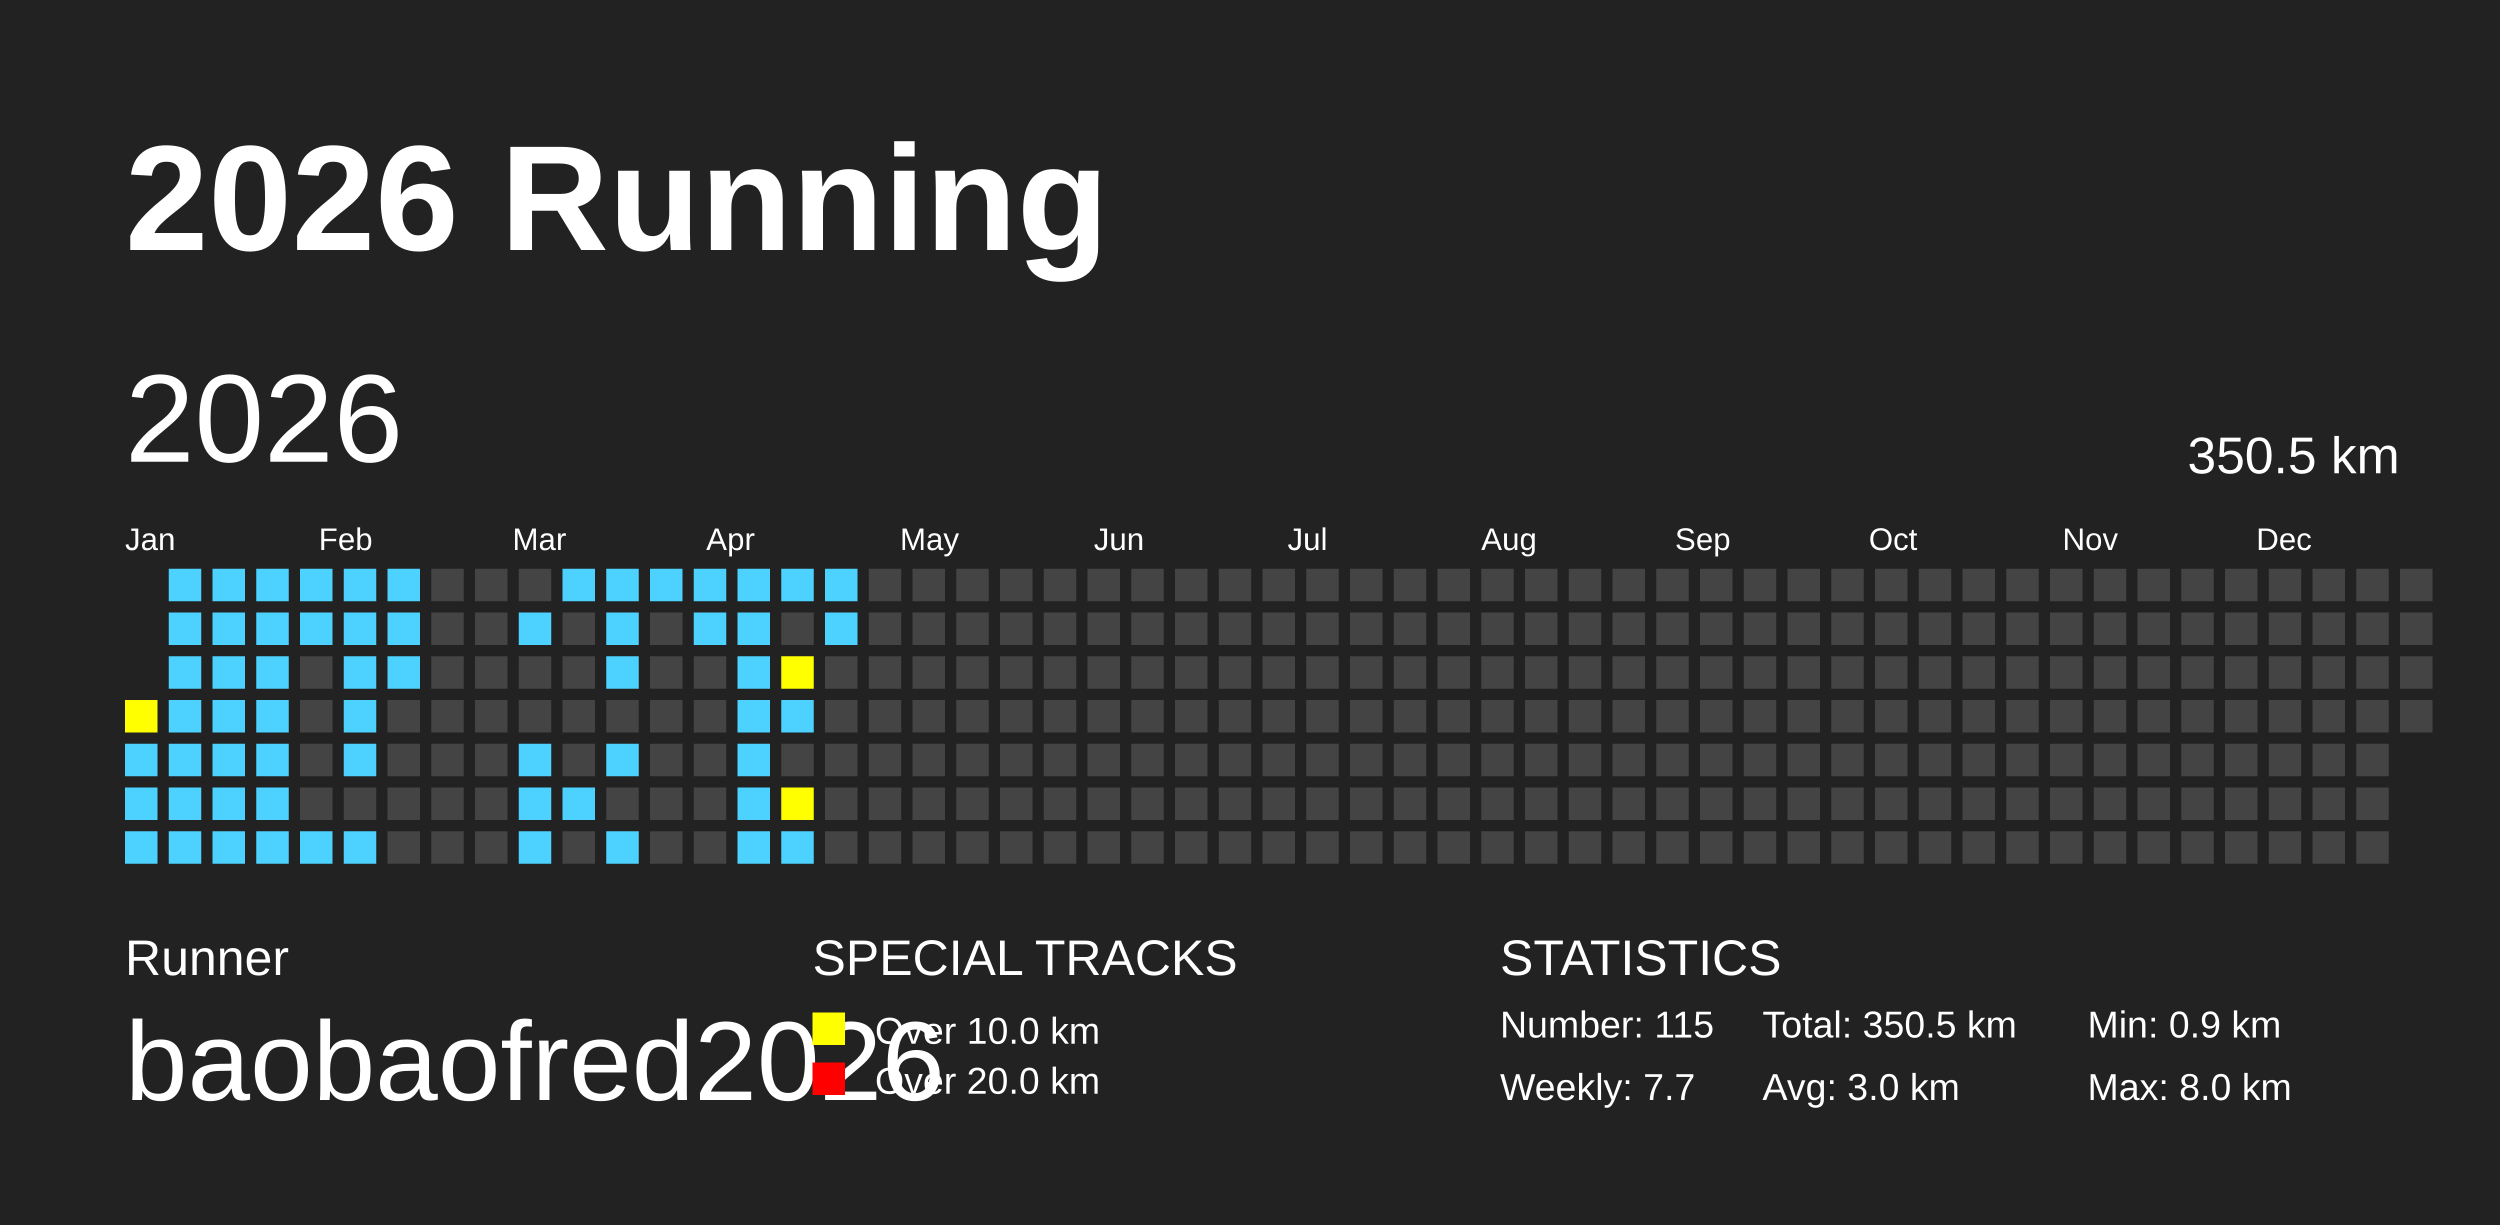
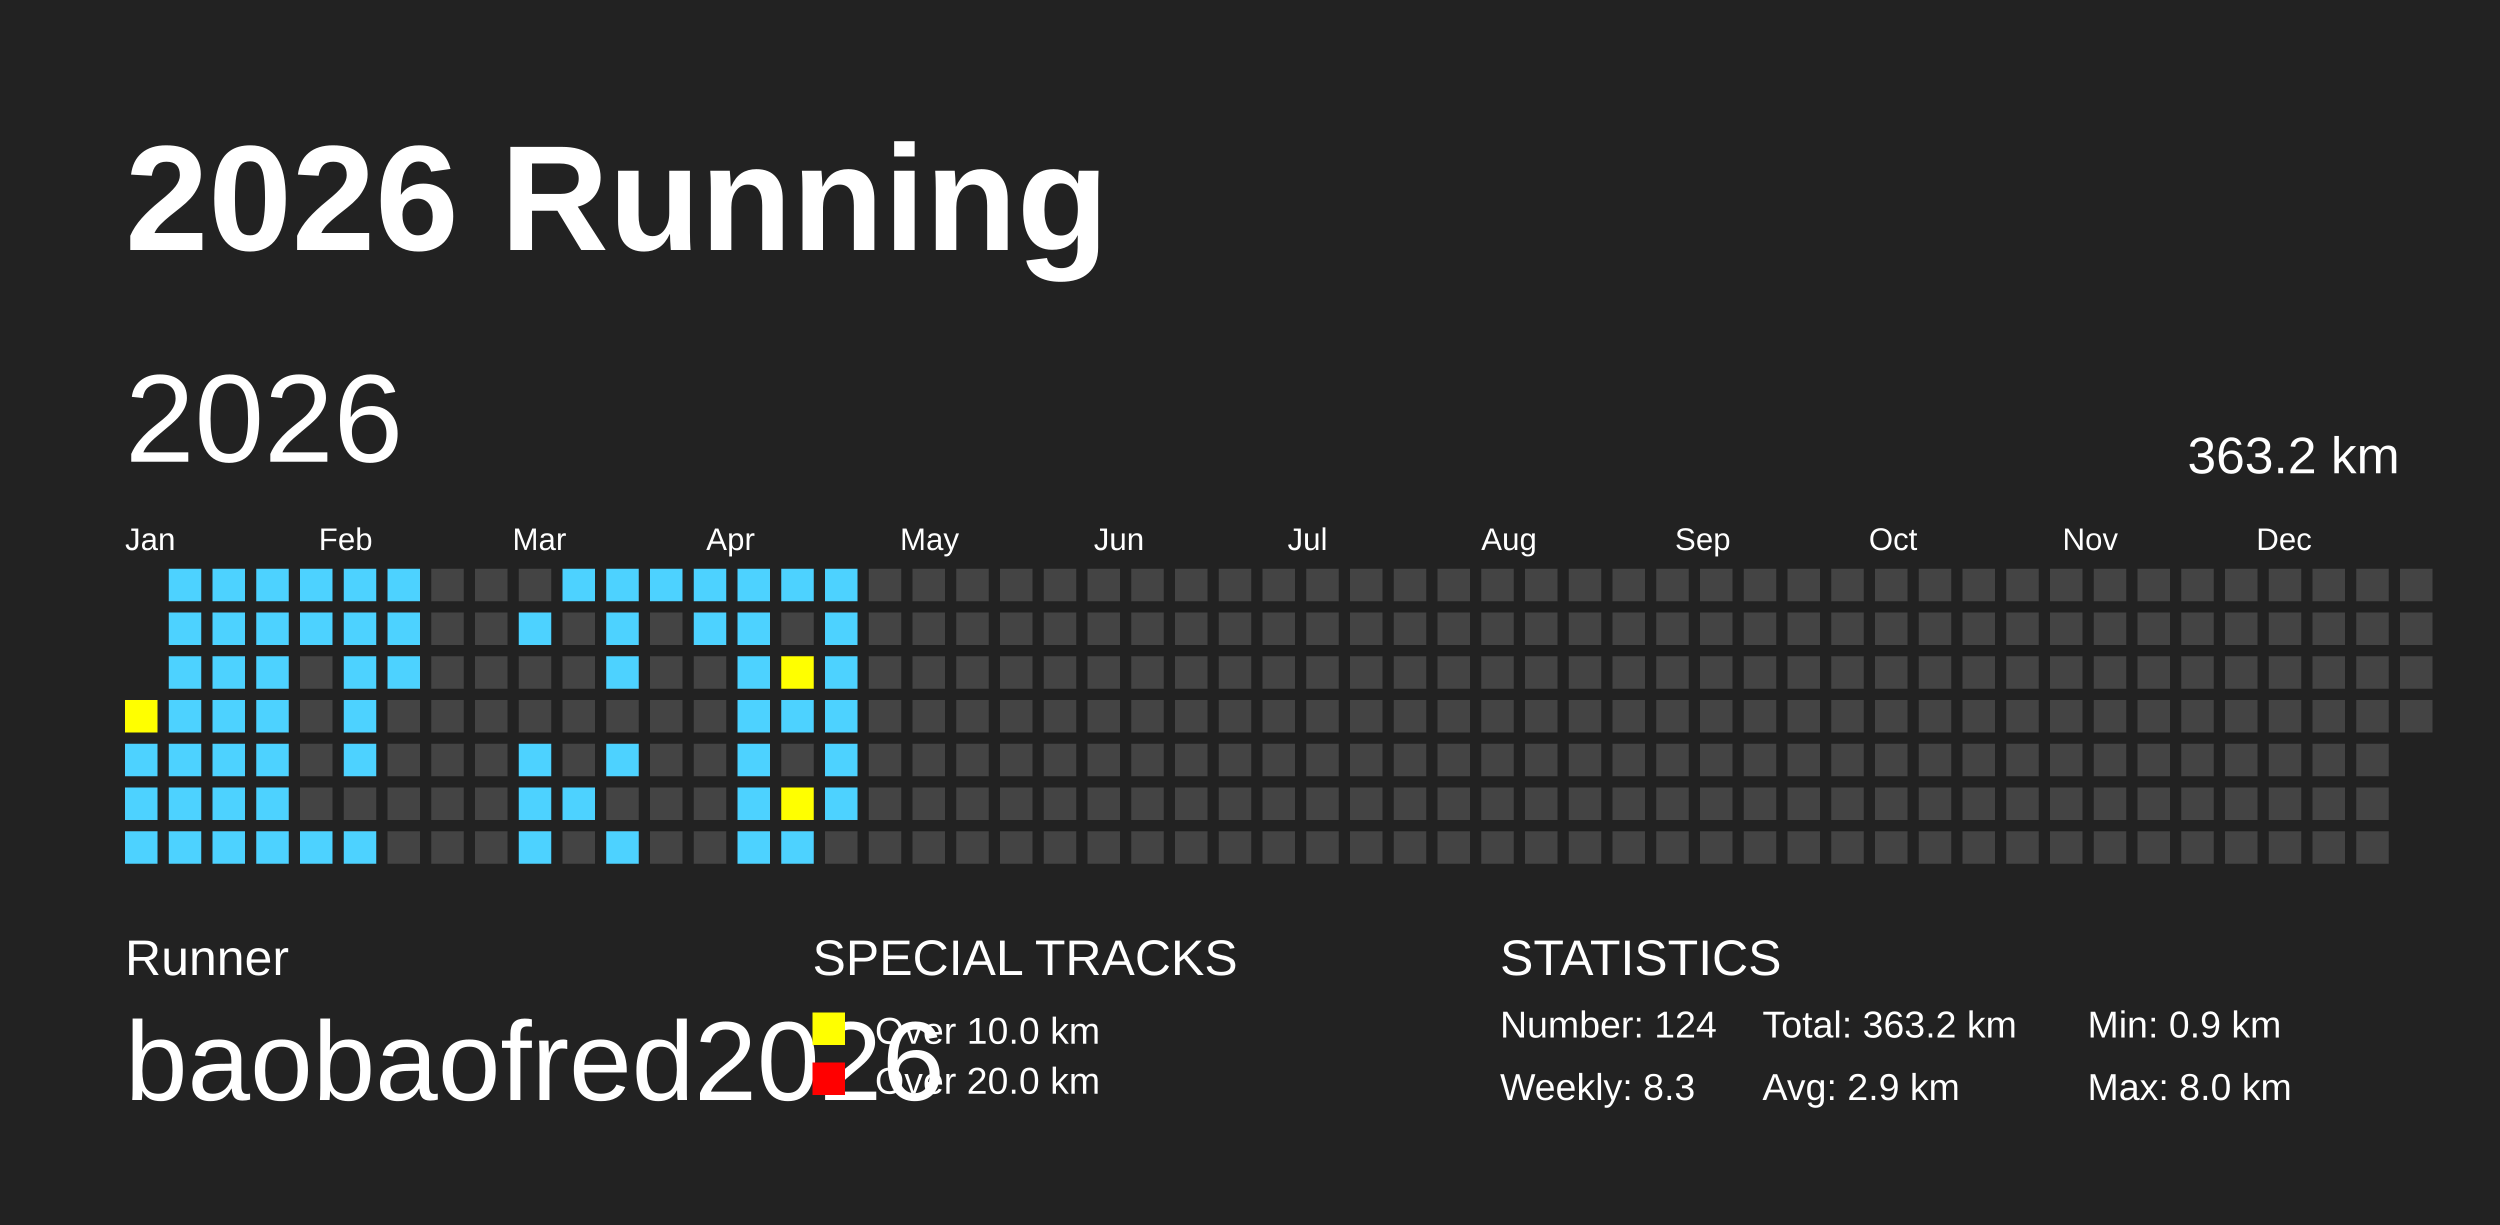
<svg xmlns="http://www.w3.org/2000/svg" baseProfile="full" height="98mm" version="1.1" viewBox="0,0,200,98" width="200mm">
  <defs />
  <rect fill="#222222" height="98" width="200" x="0" y="0" />
  <text fill="#FFFFFF" style="font-size:12px; font-family:Arial; font-weight:bold;" x="10" y="20">2026 Running</text>
  <text fill="#FFFFFF" style="font-size:4px; font-family:Arial" x="10" y="78">Runner</text>
  <text fill="#FFFFFF" style="font-size:9px; font-family:Arial" x="10" y="88">baobaofred2026</text>
  <text fill="#FFFFFF" style="font-size:4px; font-family:Arial" x="65" y="78">SPECIAL TRACKS</text>
  <rect fill="yellow" height="2.6" width="2.6" x="65" y="81" />
  <text fill="#FFFFFF" style="font-size:3px; font-family:Arial" x="70" y="83.5">Over 10.0 km</text>
  <rect fill="red" height="2.6" width="2.6" x="65" y="85" />
  <text fill="#FFFFFF" style="font-size:3px; font-family:Arial" x="70" y="87.5">Over 20.0 km</text>
  <text fill="#FFFFFF" style="font-size:4px; font-family:Arial" x="120" y="78">STATISTICS</text>
-   <text fill="#FFFFFF" style="font-size:3px; font-family:Arial" x="120" y="83">Number: 115</text>
-   <text fill="#FFFFFF" style="font-size:3px; font-family:Arial" x="120" y="88">Weekly: 7.7</text>
-   <text fill="#FFFFFF" style="font-size:3px; font-family:Arial" x="141" y="83">Total: 350.5 km</text>
-   <text fill="#FFFFFF" style="font-size:3px; font-family:Arial" x="141" y="88">Avg: 3.0 km</text>
+   <text fill="#FFFFFF" style="font-size:3px; font-family:Arial" x="120" y="83">Number: 124</text>
+   <text fill="#FFFFFF" style="font-size:3px; font-family:Arial" x="120" y="88">Weekly: 8.3</text>
+   <text fill="#FFFFFF" style="font-size:3px; font-family:Arial" x="141" y="83">Total: 363.2 km</text>
+   <text fill="#FFFFFF" style="font-size:3px; font-family:Arial" x="141" y="88">Avg: 2.9 km</text>
  <text fill="#FFFFFF" style="font-size:3px; font-family:Arial" x="167" y="83">Min: 0.9 km</text>
  <text fill="#FFFFFF" style="font-size:3px; font-family:Arial" x="167" y="88">Max: 8.0 km</text>
  <text dominant-baseline="hanging" fill="#FFFFFF" style="font-size:10.0px; font-family:Arial;" x="10" y="30">2026</text>
-   <text dominant-baseline="hanging" fill="#FFFFFF" style="font-size:4.125px; font-family:Arial;" x="175" y="35">350.5 km</text>
+   <text dominant-baseline="hanging" fill="#FFFFFF" style="font-size:4.125px; font-family:Arial;" x="175" y="35">363.2 km</text>
  <text fill="#FFFFFF" style="font-size:2.5px; font-family:Arial" x="10.0" y="44">Jan</text>
  <text fill="#FFFFFF" style="font-size:2.5px; font-family:Arial" x="25.5" y="44">Feb</text>
  <text fill="#FFFFFF" style="font-size:2.5px; font-family:Arial" x="41.0" y="44">Mar</text>
  <text fill="#FFFFFF" style="font-size:2.5px; font-family:Arial" x="56.5" y="44">Apr</text>
  <text fill="#FFFFFF" style="font-size:2.5px; font-family:Arial" x="72.0" y="44">May</text>
  <text fill="#FFFFFF" style="font-size:2.5px; font-family:Arial" x="87.5" y="44">Jun</text>
  <text fill="#FFFFFF" style="font-size:2.5px; font-family:Arial" x="103.0" y="44">Jul</text>
  <text fill="#FFFFFF" style="font-size:2.5px; font-family:Arial" x="118.5" y="44">Aug</text>
  <text fill="#FFFFFF" style="font-size:2.5px; font-family:Arial" x="134.0" y="44">Sep</text>
  <text fill="#FFFFFF" style="font-size:2.5px; font-family:Arial" x="149.5" y="44">Oct</text>
  <text fill="#FFFFFF" style="font-size:2.5px; font-family:Arial" x="165.0" y="44">Nov</text>
  <text fill="#FFFFFF" style="font-size:2.5px; font-family:Arial" x="180.5" y="44">Dec</text>
  <rect fill="yellow" height="2.6" width="2.6" x="10.0" y="56.0" />
  <rect fill="#4DD2FF" height="2.6" width="2.6" x="10.0" y="59.5" />
  <rect fill="#4DD2FF" height="2.6" width="2.6" x="10.0" y="63.0" />
  <rect fill="#4DD2FF" height="2.6" width="2.6" x="10.0" y="66.5" />
  <rect fill="#4DD2FF" height="2.6" width="2.6" x="13.5" y="45.5" />
  <rect fill="#4DD2FF" height="2.6" width="2.6" x="13.5" y="49.0" />
  <rect fill="#4DD2FF" height="2.6" width="2.6" x="13.5" y="52.5" />
  <rect fill="#4DD2FF" height="2.6" width="2.6" x="13.5" y="56.0" />
  <rect fill="#4DD2FF" height="2.6" width="2.6" x="13.5" y="59.5" />
  <rect fill="#4DD2FF" height="2.6" width="2.6" x="13.5" y="63.0" />
  <rect fill="#4DD2FF" height="2.6" width="2.6" x="13.5" y="66.5" />
  <rect fill="#4DD2FF" height="2.6" width="2.6" x="17.0" y="45.5" />
  <rect fill="#4DD2FF" height="2.6" width="2.6" x="17.0" y="49.0" />
  <rect fill="#4DD2FF" height="2.6" width="2.6" x="17.0" y="52.5" />
  <rect fill="#4DD2FF" height="2.6" width="2.6" x="17.0" y="56.0" />
  <rect fill="#4DD2FF" height="2.6" width="2.6" x="17.0" y="59.5" />
  <rect fill="#4DD2FF" height="2.6" width="2.6" x="17.0" y="63.0" />
  <rect fill="#4DD2FF" height="2.6" width="2.6" x="17.0" y="66.5" />
  <rect fill="#4DD2FF" height="2.6" width="2.6" x="20.5" y="45.5" />
  <rect fill="#4DD2FF" height="2.6" width="2.6" x="20.5" y="49.0" />
  <rect fill="#4DD2FF" height="2.6" width="2.6" x="20.5" y="52.5" />
  <rect fill="#4DD2FF" height="2.6" width="2.6" x="20.5" y="56.0" />
  <rect fill="#4DD2FF" height="2.6" width="2.6" x="20.5" y="59.5" />
  <rect fill="#4DD2FF" height="2.6" width="2.6" x="20.5" y="63.0" />
  <rect fill="#4DD2FF" height="2.6" width="2.6" x="20.5" y="66.5" />
  <rect fill="#4DD2FF" height="2.6" width="2.6" x="24.0" y="45.5" />
  <rect fill="#4DD2FF" height="2.6" width="2.6" x="24.0" y="49.0" />
  <rect fill="#444444" height="2.6" width="2.6" x="24.0" y="52.5" />
  <rect fill="#444444" height="2.6" width="2.6" x="24.0" y="56.0" />
  <rect fill="#444444" height="2.6" width="2.6" x="24.0" y="59.5" />
  <rect fill="#444444" height="2.6" width="2.6" x="24.0" y="63.0" />
  <rect fill="#4DD2FF" height="2.6" width="2.6" x="24.0" y="66.5" />
  <rect fill="#4DD2FF" height="2.6" width="2.6" x="27.5" y="45.5" />
  <rect fill="#4DD2FF" height="2.6" width="2.6" x="27.5" y="49.0" />
  <rect fill="#4DD2FF" height="2.6" width="2.6" x="27.5" y="52.5" />
  <rect fill="#4DD2FF" height="2.6" width="2.6" x="27.5" y="56.0" />
  <rect fill="#4DD2FF" height="2.6" width="2.6" x="27.5" y="59.5" />
  <rect fill="#444444" height="2.6" width="2.6" x="27.5" y="63.0" />
  <rect fill="#4DD2FF" height="2.6" width="2.6" x="27.5" y="66.5" />
  <rect fill="#4DD2FF" height="2.6" width="2.6" x="31.0" y="45.5" />
  <rect fill="#4DD2FF" height="2.6" width="2.6" x="31.0" y="49.0" />
  <rect fill="#4DD2FF" height="2.6" width="2.6" x="31.0" y="52.5" />
  <rect fill="#444444" height="2.6" width="2.6" x="31.0" y="56.0" />
  <rect fill="#444444" height="2.6" width="2.6" x="31.0" y="59.5" />
  <rect fill="#444444" height="2.6" width="2.6" x="31.0" y="63.0" />
  <rect fill="#444444" height="2.6" width="2.6" x="31.0" y="66.5" />
  <rect fill="#444444" height="2.6" width="2.6" x="34.5" y="45.5" />
  <rect fill="#444444" height="2.6" width="2.6" x="34.5" y="49.0" />
  <rect fill="#444444" height="2.6" width="2.6" x="34.5" y="52.5" />
  <rect fill="#444444" height="2.6" width="2.6" x="34.5" y="56.0" />
  <rect fill="#444444" height="2.6" width="2.6" x="34.5" y="59.5" />
  <rect fill="#444444" height="2.6" width="2.6" x="34.5" y="63.0" />
  <rect fill="#444444" height="2.6" width="2.6" x="34.5" y="66.5" />
  <rect fill="#444444" height="2.6" width="2.6" x="38.0" y="45.5" />
  <rect fill="#444444" height="2.6" width="2.6" x="38.0" y="49.0" />
  <rect fill="#444444" height="2.6" width="2.6" x="38.0" y="52.5" />
  <rect fill="#444444" height="2.6" width="2.6" x="38.0" y="56.0" />
  <rect fill="#444444" height="2.6" width="2.6" x="38.0" y="59.5" />
  <rect fill="#444444" height="2.6" width="2.6" x="38.0" y="63.0" />
  <rect fill="#444444" height="2.6" width="2.6" x="38.0" y="66.5" />
  <rect fill="#444444" height="2.6" width="2.6" x="41.5" y="45.5" />
  <rect fill="#4DD2FF" height="2.6" width="2.6" x="41.5" y="49.0" />
  <rect fill="#444444" height="2.6" width="2.6" x="41.5" y="52.5" />
  <rect fill="#444444" height="2.6" width="2.6" x="41.5" y="56.0" />
  <rect fill="#4DD2FF" height="2.6" width="2.6" x="41.5" y="59.5" />
  <rect fill="#4DD2FF" height="2.6" width="2.6" x="41.5" y="63.0" />
  <rect fill="#4DD2FF" height="2.6" width="2.6" x="41.5" y="66.5" />
  <rect fill="#4DD2FF" height="2.6" width="2.6" x="45.0" y="45.5" />
  <rect fill="#444444" height="2.6" width="2.6" x="45.0" y="49.0" />
  <rect fill="#444444" height="2.6" width="2.6" x="45.0" y="52.5" />
  <rect fill="#444444" height="2.6" width="2.6" x="45.0" y="56.0" />
  <rect fill="#444444" height="2.6" width="2.6" x="45.0" y="59.5" />
  <rect fill="#4DD2FF" height="2.6" width="2.6" x="45.0" y="63.0" />
  <rect fill="#444444" height="2.6" width="2.6" x="45.0" y="66.5" />
  <rect fill="#4DD2FF" height="2.6" width="2.6" x="48.5" y="45.5" />
  <rect fill="#4DD2FF" height="2.6" width="2.6" x="48.5" y="49.0" />
  <rect fill="#4DD2FF" height="2.6" width="2.6" x="48.5" y="52.5" />
  <rect fill="#444444" height="2.6" width="2.6" x="48.5" y="56.0" />
  <rect fill="#4DD2FF" height="2.6" width="2.6" x="48.5" y="59.5" />
  <rect fill="#444444" height="2.6" width="2.6" x="48.5" y="63.0" />
  <rect fill="#4DD2FF" height="2.6" width="2.6" x="48.5" y="66.5" />
  <rect fill="#4DD2FF" height="2.6" width="2.6" x="52.0" y="45.5" />
  <rect fill="#444444" height="2.6" width="2.6" x="52.0" y="49.0" />
  <rect fill="#444444" height="2.6" width="2.6" x="52.0" y="52.5" />
  <rect fill="#444444" height="2.6" width="2.6" x="52.0" y="56.0" />
  <rect fill="#444444" height="2.6" width="2.6" x="52.0" y="59.5" />
  <rect fill="#444444" height="2.6" width="2.6" x="52.0" y="63.0" />
  <rect fill="#444444" height="2.6" width="2.6" x="52.0" y="66.5" />
  <rect fill="#4DD2FF" height="2.6" width="2.6" x="55.5" y="45.5" />
  <rect fill="#4DD2FF" height="2.6" width="2.6" x="55.5" y="49.0" />
  <rect fill="#444444" height="2.6" width="2.6" x="55.5" y="52.5" />
  <rect fill="#444444" height="2.6" width="2.6" x="55.5" y="56.0" />
  <rect fill="#444444" height="2.6" width="2.6" x="55.5" y="59.5" />
  <rect fill="#444444" height="2.6" width="2.6" x="55.5" y="63.0" />
  <rect fill="#444444" height="2.6" width="2.6" x="55.5" y="66.5" />
  <rect fill="#4DD2FF" height="2.6" width="2.6" x="59.0" y="45.5" />
  <rect fill="#4DD2FF" height="2.6" width="2.6" x="59.0" y="49.0" />
  <rect fill="#4DD2FF" height="2.6" width="2.6" x="59.0" y="52.5" />
  <rect fill="#4DD2FF" height="2.6" width="2.6" x="59.0" y="56.0" />
  <rect fill="#4DD2FF" height="2.6" width="2.6" x="59.0" y="59.5" />
  <rect fill="#4DD2FF" height="2.6" width="2.6" x="59.0" y="63.0" />
  <rect fill="#4DD2FF" height="2.6" width="2.6" x="59.0" y="66.5" />
  <rect fill="#4DD2FF" height="2.6" width="2.6" x="62.5" y="45.5" />
  <rect fill="#444444" height="2.6" width="2.6" x="62.5" y="49.0" />
  <rect fill="yellow" height="2.6" width="2.6" x="62.5" y="52.5" />
  <rect fill="#4DD2FF" height="2.6" width="2.6" x="62.5" y="56.0" />
  <rect fill="#444444" height="2.6" width="2.6" x="62.5" y="59.5" />
  <rect fill="yellow" height="2.6" width="2.6" x="62.5" y="63.0" />
  <rect fill="#4DD2FF" height="2.6" width="2.6" x="62.5" y="66.5" />
  <rect fill="#4DD2FF" height="2.6" width="2.6" x="66.0" y="45.5" />
  <rect fill="#4DD2FF" height="2.6" width="2.6" x="66.0" y="49.0" />
-   <rect fill="#444444" height="2.6" width="2.6" x="66.0" y="52.5" />
-   <rect fill="#444444" height="2.6" width="2.6" x="66.0" y="56.0" />
-   <rect fill="#444444" height="2.6" width="2.6" x="66.0" y="59.5" />
-   <rect fill="#444444" height="2.6" width="2.6" x="66.0" y="63.0" />
+   <rect fill="#4DD2FF" height="2.6" width="2.6" x="66.0" y="52.5" />
+   <rect fill="#4DD2FF" height="2.6" width="2.6" x="66.0" y="56.0" />
+   <rect fill="#4DD2FF" height="2.6" width="2.6" x="66.0" y="59.5" />
+   <rect fill="#4DD2FF" height="2.6" width="2.6" x="66.0" y="63.0" />
  <rect fill="#444444" height="2.6" width="2.6" x="66.0" y="66.5" />
  <rect fill="#444444" height="2.6" width="2.6" x="69.5" y="45.5" />
  <rect fill="#444444" height="2.6" width="2.6" x="69.5" y="49.0" />
  <rect fill="#444444" height="2.6" width="2.6" x="69.5" y="52.5" />
  <rect fill="#444444" height="2.6" width="2.6" x="69.5" y="56.0" />
  <rect fill="#444444" height="2.6" width="2.6" x="69.5" y="59.5" />
  <rect fill="#444444" height="2.6" width="2.6" x="69.5" y="63.0" />
  <rect fill="#444444" height="2.6" width="2.6" x="69.5" y="66.5" />
  <rect fill="#444444" height="2.6" width="2.6" x="73.0" y="45.5" />
  <rect fill="#444444" height="2.6" width="2.6" x="73.0" y="49.0" />
  <rect fill="#444444" height="2.6" width="2.6" x="73.0" y="52.5" />
  <rect fill="#444444" height="2.6" width="2.6" x="73.0" y="56.0" />
  <rect fill="#444444" height="2.6" width="2.6" x="73.0" y="59.5" />
  <rect fill="#444444" height="2.6" width="2.6" x="73.0" y="63.0" />
  <rect fill="#444444" height="2.6" width="2.6" x="73.0" y="66.5" />
  <rect fill="#444444" height="2.6" width="2.6" x="76.5" y="45.5" />
  <rect fill="#444444" height="2.6" width="2.6" x="76.5" y="49.0" />
  <rect fill="#444444" height="2.6" width="2.6" x="76.5" y="52.5" />
  <rect fill="#444444" height="2.6" width="2.6" x="76.5" y="56.0" />
  <rect fill="#444444" height="2.6" width="2.6" x="76.5" y="59.5" />
  <rect fill="#444444" height="2.6" width="2.6" x="76.5" y="63.0" />
  <rect fill="#444444" height="2.6" width="2.6" x="76.5" y="66.5" />
  <rect fill="#444444" height="2.6" width="2.6" x="80.0" y="45.5" />
  <rect fill="#444444" height="2.6" width="2.6" x="80.0" y="49.0" />
  <rect fill="#444444" height="2.6" width="2.6" x="80.0" y="52.5" />
  <rect fill="#444444" height="2.6" width="2.6" x="80.0" y="56.0" />
  <rect fill="#444444" height="2.6" width="2.6" x="80.0" y="59.5" />
  <rect fill="#444444" height="2.6" width="2.6" x="80.0" y="63.0" />
  <rect fill="#444444" height="2.6" width="2.6" x="80.0" y="66.5" />
  <rect fill="#444444" height="2.6" width="2.6" x="83.5" y="45.5" />
  <rect fill="#444444" height="2.6" width="2.6" x="83.5" y="49.0" />
  <rect fill="#444444" height="2.6" width="2.6" x="83.5" y="52.5" />
  <rect fill="#444444" height="2.6" width="2.6" x="83.5" y="56.0" />
  <rect fill="#444444" height="2.6" width="2.6" x="83.5" y="59.5" />
  <rect fill="#444444" height="2.6" width="2.6" x="83.5" y="63.0" />
  <rect fill="#444444" height="2.6" width="2.6" x="83.5" y="66.5" />
  <rect fill="#444444" height="2.6" width="2.6" x="87.0" y="45.5" />
  <rect fill="#444444" height="2.6" width="2.6" x="87.0" y="49.0" />
  <rect fill="#444444" height="2.6" width="2.6" x="87.0" y="52.5" />
  <rect fill="#444444" height="2.6" width="2.6" x="87.0" y="56.0" />
  <rect fill="#444444" height="2.6" width="2.6" x="87.0" y="59.5" />
  <rect fill="#444444" height="2.6" width="2.6" x="87.0" y="63.0" />
  <rect fill="#444444" height="2.6" width="2.6" x="87.0" y="66.5" />
  <rect fill="#444444" height="2.6" width="2.6" x="90.5" y="45.5" />
  <rect fill="#444444" height="2.6" width="2.6" x="90.5" y="49.0" />
  <rect fill="#444444" height="2.6" width="2.6" x="90.5" y="52.5" />
  <rect fill="#444444" height="2.6" width="2.6" x="90.5" y="56.0" />
  <rect fill="#444444" height="2.6" width="2.6" x="90.5" y="59.5" />
  <rect fill="#444444" height="2.6" width="2.6" x="90.5" y="63.0" />
  <rect fill="#444444" height="2.6" width="2.6" x="90.5" y="66.5" />
  <rect fill="#444444" height="2.6" width="2.6" x="94.0" y="45.5" />
  <rect fill="#444444" height="2.6" width="2.6" x="94.0" y="49.0" />
  <rect fill="#444444" height="2.6" width="2.6" x="94.0" y="52.5" />
  <rect fill="#444444" height="2.6" width="2.6" x="94.0" y="56.0" />
  <rect fill="#444444" height="2.6" width="2.6" x="94.0" y="59.5" />
  <rect fill="#444444" height="2.6" width="2.6" x="94.0" y="63.0" />
  <rect fill="#444444" height="2.6" width="2.6" x="94.0" y="66.5" />
  <rect fill="#444444" height="2.6" width="2.6" x="97.5" y="45.5" />
  <rect fill="#444444" height="2.6" width="2.6" x="97.5" y="49.0" />
  <rect fill="#444444" height="2.6" width="2.6" x="97.5" y="52.5" />
  <rect fill="#444444" height="2.6" width="2.6" x="97.5" y="56.0" />
  <rect fill="#444444" height="2.6" width="2.6" x="97.5" y="59.5" />
  <rect fill="#444444" height="2.6" width="2.6" x="97.5" y="63.0" />
  <rect fill="#444444" height="2.6" width="2.6" x="97.5" y="66.5" />
  <rect fill="#444444" height="2.6" width="2.6" x="101.0" y="45.5" />
  <rect fill="#444444" height="2.6" width="2.6" x="101.0" y="49.0" />
  <rect fill="#444444" height="2.6" width="2.6" x="101.0" y="52.5" />
  <rect fill="#444444" height="2.6" width="2.6" x="101.0" y="56.0" />
  <rect fill="#444444" height="2.6" width="2.6" x="101.0" y="59.5" />
  <rect fill="#444444" height="2.6" width="2.6" x="101.0" y="63.0" />
  <rect fill="#444444" height="2.6" width="2.6" x="101.0" y="66.5" />
  <rect fill="#444444" height="2.6" width="2.6" x="104.5" y="45.5" />
  <rect fill="#444444" height="2.6" width="2.6" x="104.5" y="49.0" />
  <rect fill="#444444" height="2.6" width="2.6" x="104.5" y="52.5" />
  <rect fill="#444444" height="2.6" width="2.6" x="104.5" y="56.0" />
  <rect fill="#444444" height="2.6" width="2.6" x="104.5" y="59.5" />
  <rect fill="#444444" height="2.6" width="2.6" x="104.5" y="63.0" />
  <rect fill="#444444" height="2.6" width="2.6" x="104.5" y="66.5" />
  <rect fill="#444444" height="2.6" width="2.6" x="108.0" y="45.5" />
  <rect fill="#444444" height="2.6" width="2.6" x="108.0" y="49.0" />
  <rect fill="#444444" height="2.6" width="2.6" x="108.0" y="52.5" />
  <rect fill="#444444" height="2.6" width="2.6" x="108.0" y="56.0" />
  <rect fill="#444444" height="2.6" width="2.6" x="108.0" y="59.5" />
  <rect fill="#444444" height="2.6" width="2.6" x="108.0" y="63.0" />
  <rect fill="#444444" height="2.6" width="2.6" x="108.0" y="66.5" />
  <rect fill="#444444" height="2.6" width="2.6" x="111.5" y="45.5" />
  <rect fill="#444444" height="2.6" width="2.6" x="111.5" y="49.0" />
  <rect fill="#444444" height="2.6" width="2.6" x="111.5" y="52.5" />
  <rect fill="#444444" height="2.6" width="2.6" x="111.5" y="56.0" />
  <rect fill="#444444" height="2.6" width="2.6" x="111.5" y="59.5" />
  <rect fill="#444444" height="2.6" width="2.6" x="111.5" y="63.0" />
  <rect fill="#444444" height="2.6" width="2.6" x="111.5" y="66.5" />
  <rect fill="#444444" height="2.6" width="2.6" x="115.0" y="45.5" />
  <rect fill="#444444" height="2.6" width="2.6" x="115.0" y="49.0" />
  <rect fill="#444444" height="2.6" width="2.6" x="115.0" y="52.5" />
  <rect fill="#444444" height="2.6" width="2.6" x="115.0" y="56.0" />
  <rect fill="#444444" height="2.6" width="2.6" x="115.0" y="59.5" />
  <rect fill="#444444" height="2.6" width="2.6" x="115.0" y="63.0" />
  <rect fill="#444444" height="2.6" width="2.6" x="115.0" y="66.5" />
  <rect fill="#444444" height="2.6" width="2.6" x="118.5" y="45.5" />
  <rect fill="#444444" height="2.6" width="2.6" x="118.5" y="49.0" />
  <rect fill="#444444" height="2.6" width="2.6" x="118.5" y="52.5" />
  <rect fill="#444444" height="2.6" width="2.6" x="118.5" y="56.0" />
  <rect fill="#444444" height="2.6" width="2.6" x="118.5" y="59.5" />
  <rect fill="#444444" height="2.6" width="2.6" x="118.5" y="63.0" />
  <rect fill="#444444" height="2.6" width="2.6" x="118.5" y="66.5" />
  <rect fill="#444444" height="2.6" width="2.6" x="122.0" y="45.5" />
  <rect fill="#444444" height="2.6" width="2.6" x="122.0" y="49.0" />
  <rect fill="#444444" height="2.6" width="2.6" x="122.0" y="52.5" />
  <rect fill="#444444" height="2.6" width="2.6" x="122.0" y="56.0" />
  <rect fill="#444444" height="2.6" width="2.6" x="122.0" y="59.5" />
  <rect fill="#444444" height="2.6" width="2.6" x="122.0" y="63.0" />
  <rect fill="#444444" height="2.6" width="2.6" x="122.0" y="66.5" />
  <rect fill="#444444" height="2.6" width="2.6" x="125.5" y="45.5" />
  <rect fill="#444444" height="2.6" width="2.6" x="125.5" y="49.0" />
  <rect fill="#444444" height="2.6" width="2.6" x="125.5" y="52.5" />
  <rect fill="#444444" height="2.6" width="2.6" x="125.5" y="56.0" />
  <rect fill="#444444" height="2.6" width="2.6" x="125.5" y="59.5" />
  <rect fill="#444444" height="2.6" width="2.6" x="125.5" y="63.0" />
  <rect fill="#444444" height="2.6" width="2.6" x="125.5" y="66.5" />
  <rect fill="#444444" height="2.6" width="2.6" x="129.0" y="45.5" />
  <rect fill="#444444" height="2.6" width="2.6" x="129.0" y="49.0" />
  <rect fill="#444444" height="2.6" width="2.6" x="129.0" y="52.5" />
  <rect fill="#444444" height="2.6" width="2.6" x="129.0" y="56.0" />
  <rect fill="#444444" height="2.6" width="2.6" x="129.0" y="59.5" />
  <rect fill="#444444" height="2.6" width="2.6" x="129.0" y="63.0" />
  <rect fill="#444444" height="2.6" width="2.6" x="129.0" y="66.5" />
  <rect fill="#444444" height="2.6" width="2.6" x="132.5" y="45.5" />
  <rect fill="#444444" height="2.6" width="2.6" x="132.5" y="49.0" />
  <rect fill="#444444" height="2.6" width="2.6" x="132.5" y="52.5" />
  <rect fill="#444444" height="2.6" width="2.6" x="132.5" y="56.0" />
  <rect fill="#444444" height="2.6" width="2.6" x="132.5" y="59.5" />
  <rect fill="#444444" height="2.6" width="2.6" x="132.5" y="63.0" />
  <rect fill="#444444" height="2.6" width="2.6" x="132.5" y="66.5" />
  <rect fill="#444444" height="2.6" width="2.6" x="136.0" y="45.5" />
  <rect fill="#444444" height="2.6" width="2.6" x="136.0" y="49.0" />
  <rect fill="#444444" height="2.6" width="2.6" x="136.0" y="52.5" />
  <rect fill="#444444" height="2.6" width="2.6" x="136.0" y="56.0" />
  <rect fill="#444444" height="2.6" width="2.6" x="136.0" y="59.5" />
  <rect fill="#444444" height="2.6" width="2.6" x="136.0" y="63.0" />
  <rect fill="#444444" height="2.6" width="2.6" x="136.0" y="66.5" />
  <rect fill="#444444" height="2.6" width="2.6" x="139.5" y="45.5" />
  <rect fill="#444444" height="2.6" width="2.6" x="139.5" y="49.0" />
  <rect fill="#444444" height="2.6" width="2.6" x="139.5" y="52.5" />
  <rect fill="#444444" height="2.6" width="2.6" x="139.5" y="56.0" />
  <rect fill="#444444" height="2.6" width="2.6" x="139.5" y="59.5" />
  <rect fill="#444444" height="2.6" width="2.6" x="139.5" y="63.0" />
  <rect fill="#444444" height="2.6" width="2.6" x="139.5" y="66.5" />
  <rect fill="#444444" height="2.6" width="2.6" x="143.0" y="45.5" />
  <rect fill="#444444" height="2.6" width="2.6" x="143.0" y="49.0" />
  <rect fill="#444444" height="2.6" width="2.6" x="143.0" y="52.5" />
  <rect fill="#444444" height="2.6" width="2.6" x="143.0" y="56.0" />
  <rect fill="#444444" height="2.6" width="2.6" x="143.0" y="59.5" />
  <rect fill="#444444" height="2.6" width="2.6" x="143.0" y="63.0" />
  <rect fill="#444444" height="2.6" width="2.6" x="143.0" y="66.5" />
  <rect fill="#444444" height="2.6" width="2.6" x="146.5" y="45.5" />
  <rect fill="#444444" height="2.6" width="2.6" x="146.5" y="49.0" />
  <rect fill="#444444" height="2.6" width="2.6" x="146.5" y="52.5" />
  <rect fill="#444444" height="2.6" width="2.6" x="146.5" y="56.0" />
  <rect fill="#444444" height="2.6" width="2.6" x="146.5" y="59.5" />
  <rect fill="#444444" height="2.6" width="2.6" x="146.5" y="63.0" />
  <rect fill="#444444" height="2.6" width="2.6" x="146.5" y="66.5" />
  <rect fill="#444444" height="2.6" width="2.6" x="150.0" y="45.5" />
  <rect fill="#444444" height="2.6" width="2.6" x="150.0" y="49.0" />
  <rect fill="#444444" height="2.6" width="2.6" x="150.0" y="52.5" />
  <rect fill="#444444" height="2.6" width="2.6" x="150.0" y="56.0" />
  <rect fill="#444444" height="2.6" width="2.6" x="150.0" y="59.5" />
  <rect fill="#444444" height="2.6" width="2.6" x="150.0" y="63.0" />
  <rect fill="#444444" height="2.6" width="2.6" x="150.0" y="66.5" />
  <rect fill="#444444" height="2.6" width="2.6" x="153.5" y="45.5" />
  <rect fill="#444444" height="2.6" width="2.6" x="153.5" y="49.0" />
  <rect fill="#444444" height="2.6" width="2.6" x="153.5" y="52.5" />
  <rect fill="#444444" height="2.6" width="2.6" x="153.5" y="56.0" />
  <rect fill="#444444" height="2.6" width="2.6" x="153.5" y="59.5" />
  <rect fill="#444444" height="2.6" width="2.6" x="153.5" y="63.0" />
  <rect fill="#444444" height="2.6" width="2.6" x="153.5" y="66.5" />
  <rect fill="#444444" height="2.6" width="2.6" x="157.0" y="45.5" />
  <rect fill="#444444" height="2.6" width="2.6" x="157.0" y="49.0" />
  <rect fill="#444444" height="2.6" width="2.6" x="157.0" y="52.5" />
  <rect fill="#444444" height="2.6" width="2.6" x="157.0" y="56.0" />
  <rect fill="#444444" height="2.6" width="2.6" x="157.0" y="59.5" />
  <rect fill="#444444" height="2.6" width="2.6" x="157.0" y="63.0" />
  <rect fill="#444444" height="2.6" width="2.6" x="157.0" y="66.5" />
  <rect fill="#444444" height="2.6" width="2.6" x="160.5" y="45.5" />
  <rect fill="#444444" height="2.6" width="2.6" x="160.5" y="49.0" />
  <rect fill="#444444" height="2.6" width="2.6" x="160.5" y="52.5" />
  <rect fill="#444444" height="2.6" width="2.6" x="160.5" y="56.0" />
  <rect fill="#444444" height="2.6" width="2.6" x="160.5" y="59.5" />
  <rect fill="#444444" height="2.6" width="2.6" x="160.5" y="63.0" />
  <rect fill="#444444" height="2.6" width="2.6" x="160.5" y="66.5" />
  <rect fill="#444444" height="2.6" width="2.6" x="164.0" y="45.5" />
  <rect fill="#444444" height="2.6" width="2.6" x="164.0" y="49.0" />
  <rect fill="#444444" height="2.6" width="2.6" x="164.0" y="52.5" />
  <rect fill="#444444" height="2.6" width="2.6" x="164.0" y="56.0" />
  <rect fill="#444444" height="2.6" width="2.6" x="164.0" y="59.5" />
  <rect fill="#444444" height="2.6" width="2.6" x="164.0" y="63.0" />
  <rect fill="#444444" height="2.6" width="2.6" x="164.0" y="66.5" />
  <rect fill="#444444" height="2.6" width="2.6" x="167.5" y="45.5" />
  <rect fill="#444444" height="2.6" width="2.6" x="167.5" y="49.0" />
  <rect fill="#444444" height="2.6" width="2.6" x="167.5" y="52.5" />
  <rect fill="#444444" height="2.6" width="2.6" x="167.5" y="56.0" />
  <rect fill="#444444" height="2.6" width="2.6" x="167.5" y="59.5" />
  <rect fill="#444444" height="2.6" width="2.6" x="167.5" y="63.0" />
  <rect fill="#444444" height="2.6" width="2.6" x="167.5" y="66.5" />
  <rect fill="#444444" height="2.6" width="2.6" x="171.0" y="45.5" />
  <rect fill="#444444" height="2.6" width="2.6" x="171.0" y="49.0" />
  <rect fill="#444444" height="2.6" width="2.6" x="171.0" y="52.5" />
  <rect fill="#444444" height="2.6" width="2.6" x="171.0" y="56.0" />
  <rect fill="#444444" height="2.6" width="2.6" x="171.0" y="59.5" />
  <rect fill="#444444" height="2.6" width="2.6" x="171.0" y="63.0" />
  <rect fill="#444444" height="2.6" width="2.6" x="171.0" y="66.5" />
  <rect fill="#444444" height="2.6" width="2.6" x="174.5" y="45.5" />
  <rect fill="#444444" height="2.6" width="2.6" x="174.5" y="49.0" />
  <rect fill="#444444" height="2.6" width="2.6" x="174.5" y="52.5" />
  <rect fill="#444444" height="2.6" width="2.6" x="174.5" y="56.0" />
  <rect fill="#444444" height="2.6" width="2.6" x="174.5" y="59.5" />
  <rect fill="#444444" height="2.6" width="2.6" x="174.5" y="63.0" />
  <rect fill="#444444" height="2.6" width="2.6" x="174.5" y="66.5" />
  <rect fill="#444444" height="2.6" width="2.6" x="178.0" y="45.5" />
  <rect fill="#444444" height="2.6" width="2.6" x="178.0" y="49.0" />
  <rect fill="#444444" height="2.6" width="2.6" x="178.0" y="52.5" />
  <rect fill="#444444" height="2.6" width="2.6" x="178.0" y="56.0" />
  <rect fill="#444444" height="2.6" width="2.6" x="178.0" y="59.5" />
  <rect fill="#444444" height="2.6" width="2.6" x="178.0" y="63.0" />
  <rect fill="#444444" height="2.6" width="2.6" x="178.0" y="66.5" />
  <rect fill="#444444" height="2.6" width="2.6" x="181.5" y="45.5" />
  <rect fill="#444444" height="2.6" width="2.6" x="181.5" y="49.0" />
  <rect fill="#444444" height="2.6" width="2.6" x="181.5" y="52.5" />
  <rect fill="#444444" height="2.6" width="2.6" x="181.5" y="56.0" />
  <rect fill="#444444" height="2.6" width="2.6" x="181.5" y="59.5" />
  <rect fill="#444444" height="2.6" width="2.6" x="181.5" y="63.0" />
  <rect fill="#444444" height="2.6" width="2.6" x="181.5" y="66.5" />
  <rect fill="#444444" height="2.6" width="2.6" x="185.0" y="45.5" />
  <rect fill="#444444" height="2.6" width="2.6" x="185.0" y="49.0" />
  <rect fill="#444444" height="2.6" width="2.6" x="185.0" y="52.5" />
  <rect fill="#444444" height="2.6" width="2.6" x="185.0" y="56.0" />
  <rect fill="#444444" height="2.6" width="2.6" x="185.0" y="59.5" />
  <rect fill="#444444" height="2.6" width="2.6" x="185.0" y="63.0" />
  <rect fill="#444444" height="2.6" width="2.6" x="185.0" y="66.5" />
  <rect fill="#444444" height="2.6" width="2.6" x="188.5" y="45.5" />
  <rect fill="#444444" height="2.6" width="2.6" x="188.5" y="49.0" />
  <rect fill="#444444" height="2.6" width="2.6" x="188.5" y="52.5" />
  <rect fill="#444444" height="2.6" width="2.6" x="188.5" y="56.0" />
  <rect fill="#444444" height="2.6" width="2.6" x="188.5" y="59.5" />
  <rect fill="#444444" height="2.6" width="2.6" x="188.5" y="63.0" />
  <rect fill="#444444" height="2.6" width="2.6" x="188.5" y="66.5" />
  <rect fill="#444444" height="2.6" width="2.6" x="192.0" y="45.5" />
  <rect fill="#444444" height="2.6" width="2.6" x="192.0" y="49.0" />
  <rect fill="#444444" height="2.6" width="2.6" x="192.0" y="52.5" />
  <rect fill="#444444" height="2.6" width="2.6" x="192.0" y="56.0" />
</svg>
